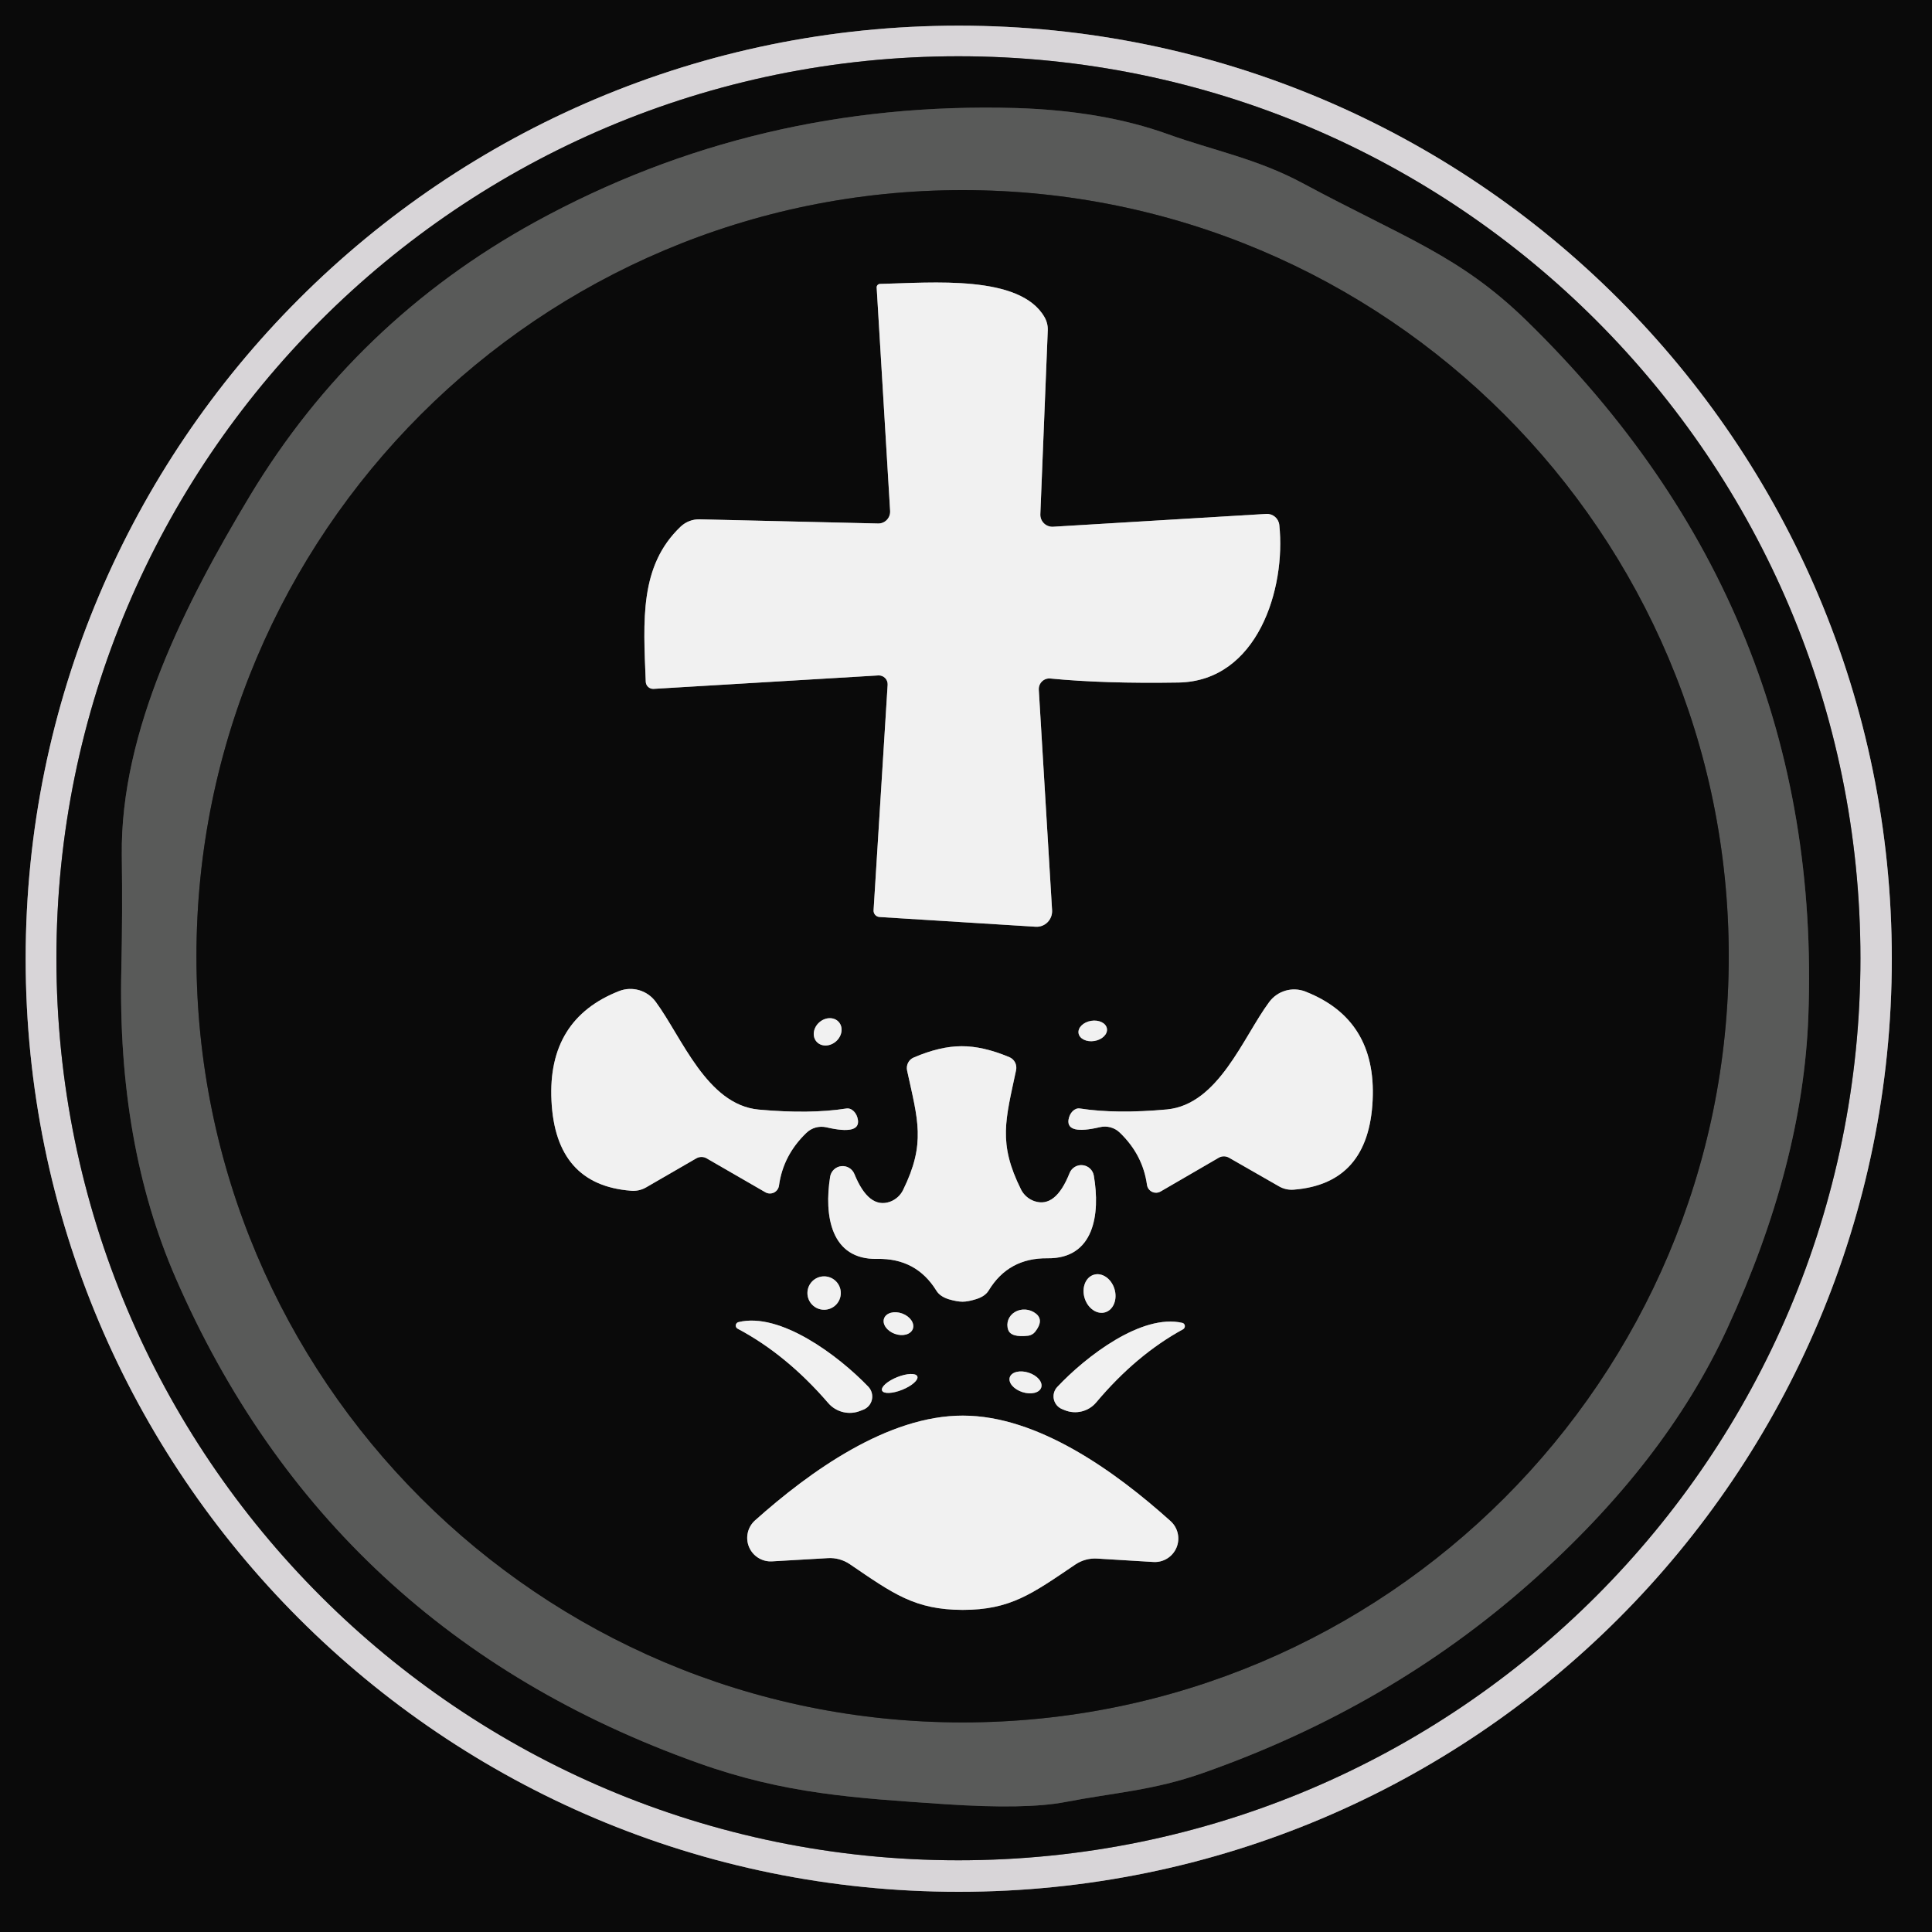
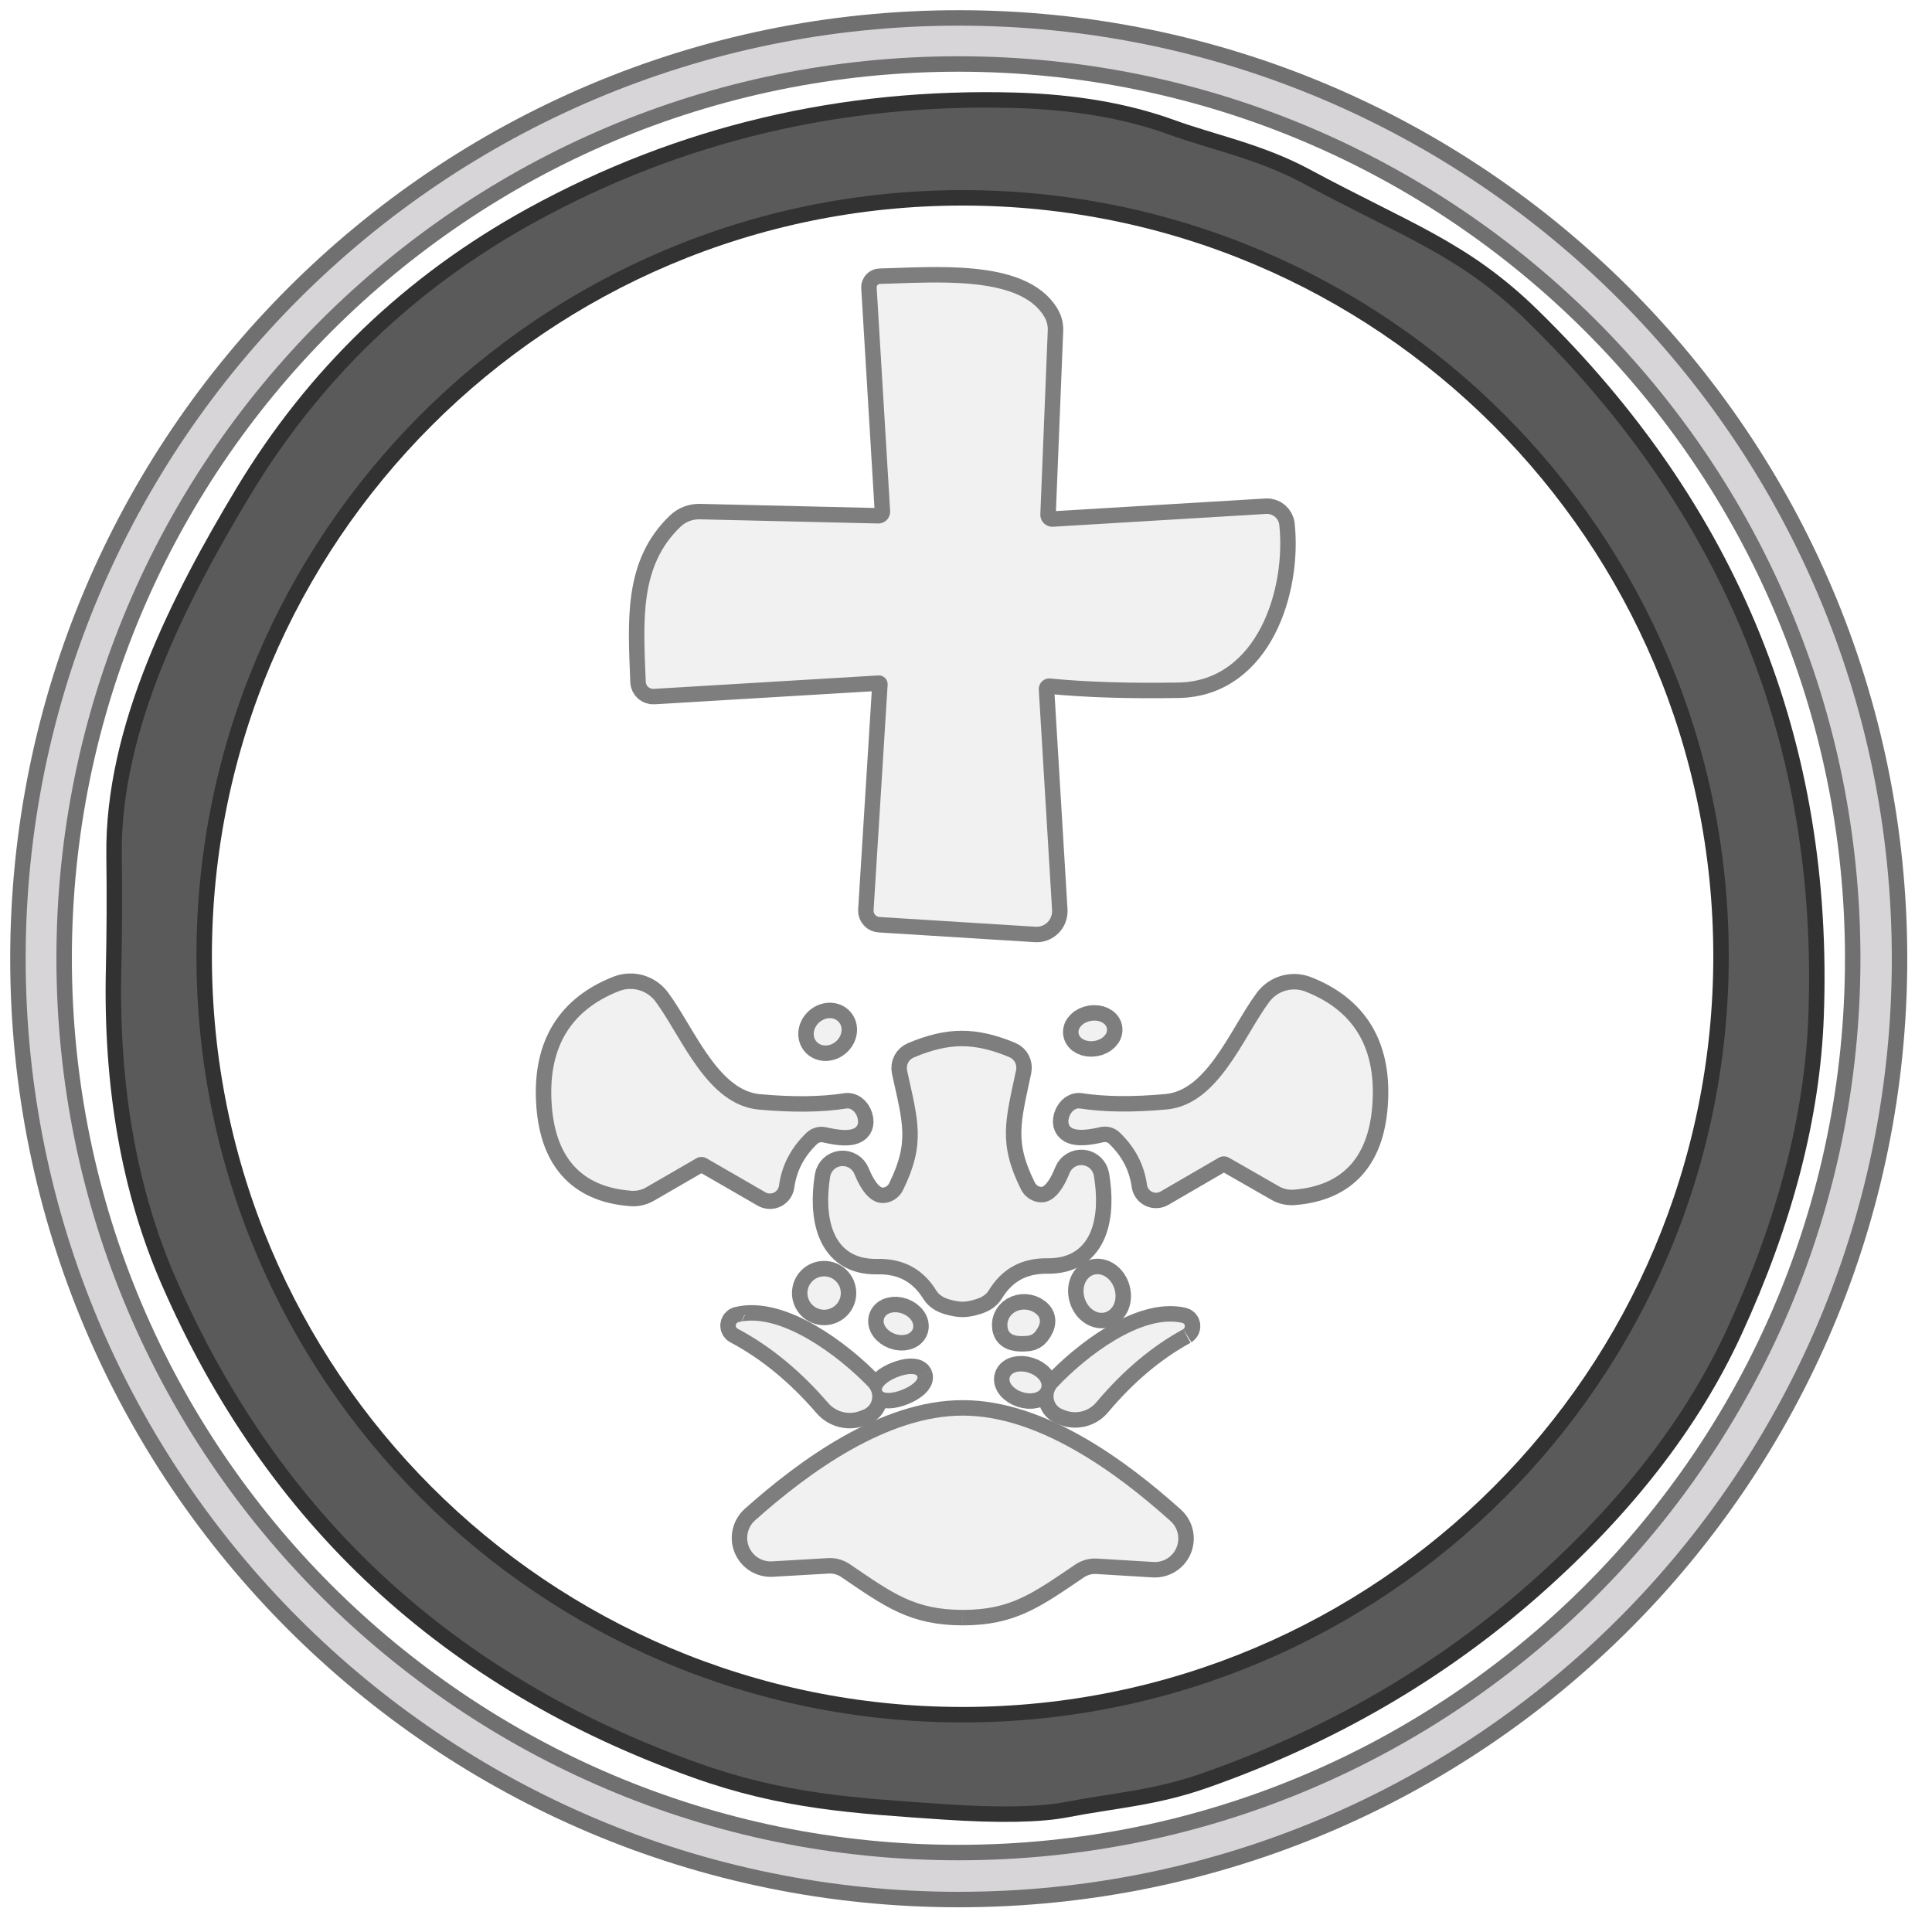
<svg xmlns="http://www.w3.org/2000/svg" version="1.1" viewBox="0.00 0.00 125.00 125.00">
  <g stroke-width="2.00" fill="none" stroke-linecap="butt">
    <path stroke="#717071" vector-effect="non-scaling-stroke" d="   M 122.40 62.03   A 60.37 60.37 0.0 0 0 62.03 1.66   A 60.37 60.37 0.0 0 0 1.66 62.03   A 60.37 60.37 0.0 0 0 62.03 122.40   A 60.37 60.37 0.0 0 0 122.40 62.03" />
    <path stroke="#717071" vector-effect="non-scaling-stroke" d="   M 120.37 62.00   A 58.36 58.36 0.0 0 0 62.01 3.64   A 58.36 58.36 0.0 0 0 3.65 62.00   A 58.36 58.36 0.0 0 0 62.01 120.36   A 58.36 58.36 0.0 0 0 120.37 62.00" />
    <path stroke="#323232" vector-effect="non-scaling-stroke" d="   M 68.93 116.59   C 72.08 115.98 74.61 115.85 77.84 114.71   Q 89.89 110.47 99.00 102.41   Q 107.73 94.69 111.75 85.96   Q 116.64 75.35 117.00 65.76   Q 117.98 39.49 98.76 20.74   C 94.43 16.52 90.88 15.40 84.26 11.84   C 81.31 10.26 78.41 9.71 75.59 8.69   Q 71.35 7.16 65.74 6.99   Q 48.94 6.51 34.63 14.36   Q 22.97 20.77 16.15 32.11   C 12.03 38.97 7.77 47.28 7.88 55.35   Q 7.93 59.16 7.85 62.70   Q 7.59 74.03 11.38 82.72   Q 21.34 105.57 45.18 114.07   C 50.78 116.07 55.28 116.33 61.13 116.73   Q 66.41 117.08 68.93 116.59" />
    <path stroke="#323232" vector-effect="non-scaling-stroke" d="   M 111.85 61.87   A 49.57 49.57 0.0 0 0 62.28 12.30   A 49.57 49.57 0.0 0 0 12.71 61.87   A 49.57 49.57 0.0 0 0 62.28 111.44   A 49.57 49.57 0.0 0 0 111.85 61.87" />
    <path stroke="#7e7e7e" vector-effect="non-scaling-stroke" d="   M 42.29 44.57   L 56.83 43.70   A 0.57 0.57 0.0 0 1 57.43 44.30   L 56.52 58.90   A 0.41 0.41 0.0 0 0 56.91 59.33   L 67.00 59.96   A 1.01 1.00 -89.5 0 0 68.07 58.90   L 67.21 44.63   A 0.69 0.68 -89.0 0 1 67.96 43.90   Q 71.45 44.24 76.25 44.16   C 81.36 44.07 83.21 38.09 82.77 33.96   A 0.80 0.80 0.0 0 0 81.93 33.25   L 68.13 34.08   A 0.78 0.78 0.0 0 1 67.31 33.27   L 67.79 21.38   A 1.59 1.58 31.4 0 0 67.58 20.52   C 66.00 17.76 60.31 18.29 56.94 18.37   A 0.22 0.22 0.0 0 0 56.72 18.60   L 57.59 33.05   A 0.77 0.76 89.0 0 1 56.81 33.87   L 45.27 33.60   A 1.73 1.72 -65.7 0 0 44.04 34.07   C 41.37 36.61 41.62 40.12 41.78 44.11   A 0.48 0.48 0.0 0 0 42.29 44.57" />
    <path stroke="#7e7e7e" vector-effect="non-scaling-stroke" d="   M 50.40 76.71   Q 50.67 74.74 52.17 73.30   A 1.42 1.39 29.2 0 1 53.48 72.94   Q 55.64 73.44 55.51 72.47   A 0.84 0.63 81.6 0 0 54.76 71.72   Q 52.41 72.09 49.09 71.79   C 45.73 71.48 44.12 67.11 42.42 64.81   A 2.03 2.02 61.2 0 0 40.06 64.12   Q 35.42 65.94 35.68 71.21   Q 35.94 76.66 40.82 77.04   A 1.65 1.65 0.0 0 0 41.81 76.82   L 45.06 74.94   A 0.68 0.66 -44.2 0 1 45.71 74.94   L 49.52 77.14   A 0.59 0.59 0.0 0 0 50.40 76.71" />
    <path stroke="#7e7e7e" vector-effect="non-scaling-stroke" d="   M 74.21 76.66   A 0.59 0.59 0.0 0 0 75.09 77.09   L 78.86 74.90   A 0.67 0.66 44.1 0 1 79.51 74.90   L 82.74 76.75   A 1.64 1.63 57.3 0 0 83.72 76.97   Q 88.56 76.58 88.81 71.18   Q 89.06 65.95 84.45 64.15   A 2.01 2.00 -61.3 0 0 82.11 64.84   C 80.42 67.12 78.84 71.46 75.50 71.78   Q 72.21 72.08 69.88 71.72   A 0.84 0.62 -81.7 0 0 69.13 72.46   Q 69.01 73.43 71.15 72.93   A 1.41 1.38 -29.3 0 1 72.45 73.28   Q 73.94 74.71 74.21 76.66" />
    <path stroke="#7e7e7e" vector-effect="non-scaling-stroke" d="   M 54.269 66.124   A 0.96 0.82 -41.5 0 0 53.007 66.146   A 0.96 0.82 -41.5 0 0 52.831 67.396   A 0.96 0.82 -41.5 0 0 54.093 67.374   A 0.96 0.82 -41.5 0 0 54.269 66.124" />
    <path stroke="#7e7e7e" vector-effect="non-scaling-stroke" d="   M 71.618 66.548   A 0.93 0.66 -9.4 0 0 70.592 66.049   A 0.93 0.66 -9.4 0 0 69.782 66.852   A 0.93 0.66 -9.4 0 0 70.808 67.351   A 0.93 0.66 -9.4 0 0 71.618 66.548" />
    <path stroke="#7e7e7e" vector-effect="non-scaling-stroke" d="   M 62.28 84.22   Q 62.63 84.22 63.17 84.05   Q 63.74 83.87 63.97 83.49   Q 65.25 81.38 67.77 81.41   C 70.79 81.45 71.20 78.56 70.77 76.06   A 0.82 0.82 0.0 0 0 69.20 75.90   Q 68.29 78.19 66.91 77.71   A 1.55 1.50 -2.7 0 1 66.06 76.96   C 64.56 73.95 65.06 72.46 65.74 69.24   A 0.75 0.73 -72.9 0 0 65.31 68.40   Q 63.60 67.68 62.21 67.69   Q 60.82 67.69 59.12 68.42   A 0.75 0.73 72.4 0 0 58.69 69.27   C 59.39 72.48 59.91 73.97 58.43 76.99   A 1.55 1.50 2.2 0 1 57.59 77.75   Q 56.21 78.24 55.28 75.96   A 0.82 0.82 0.0 0 0 53.71 76.13   C 53.31 78.63 53.74 81.52 56.76 81.45   Q 59.28 81.40 60.58 83.50   Q 60.81 83.88 61.38 84.06   Q 61.92 84.22 62.28 84.22" />
    <path stroke="#7e7e7e" vector-effect="non-scaling-stroke" d="   M 54.40 83.66   A 1.08 1.08 0.0 0 0 53.32 82.58   A 1.08 1.08 0.0 0 0 52.24 83.66   A 1.08 1.08 0.0 0 0 53.32 84.74   A 1.08 1.08 0.0 0 0 54.40 83.66" />
    <path stroke="#7e7e7e" vector-effect="non-scaling-stroke" d="   M 70.769 82.475   A 1.27 1.01 -107.0 0 0 70.174 83.985   A 1.27 1.01 -107.0 0 0 71.511 84.904   A 1.27 1.01 -107.0 0 0 72.106 83.395   A 1.27 1.01 -107.0 0 0 70.769 82.475" />
    <path stroke="#7e7e7e" vector-effect="non-scaling-stroke" d="   M 57.2 85.301   A 0.99 0.70 -160.0 0 0 57.891 86.298   A 0.99 0.70 -160.0 0 0 59.06 85.979   A 0.99 0.70 -160.0 0 0 58.369 84.982   A 0.99 0.70 -160.0 0 0 57.2 85.301" />
    <path stroke="#7e7e7e" vector-effect="non-scaling-stroke" d="   M 65.23 86.04   Q 65.41 86.55 66.53 86.42   A 0.70 0.69 15.0 0 0 66.97 86.17   Q 67.57 85.41 67.01 84.98   A 1.13 1.03 11.6 0 0 65.23 86.04" />
    <path stroke="#7e7e7e" vector-effect="non-scaling-stroke" d="   M 47.73 85.97   Q 50.88 87.64 53.58 90.77   A 1.84 1.84 0.0 0 0 55.69 91.27   L 55.87 91.20   A 0.92 0.91 56.9 0 0 56.18 89.72   C 54.24 87.70 50.48 84.88 47.78 85.54   A 0.23 0.23 0.0 0 0 47.73 85.97" />
    <path stroke="#7e7e7e" vector-effect="non-scaling-stroke" d="   M 76.55 86.00   A 0.23 0.22 -52.7 0 0 76.50 85.59   C 73.87 84.98 70.26 87.76 68.40 89.74   A 0.89 0.89 0.0 0 0 68.72 91.17   L 68.89 91.24   A 1.79 1.78 30.9 0 0 70.93 90.73   Q 73.51 87.66 76.55 86.00" />
    <path stroke="#7e7e7e" vector-effect="non-scaling-stroke" d="   M 59.351 89.051   A 1.23 0.44 -21.9 0 0 58.046 89.102   A 1.23 0.44 -21.9 0 0 57.069 89.969   A 1.23 0.44 -21.9 0 0 58.374 89.918   A 1.23 0.44 -21.9 0 0 59.351 89.051" />
    <path stroke="#7e7e7e" vector-effect="non-scaling-stroke" d="   M 65.332 89.109   A 1.07 0.66 -162.0 0 0 66.146 90.068   A 1.07 0.66 -162.0 0 0 67.368 89.771   A 1.07 0.66 -162.0 0 0 66.554 88.812   A 1.07 0.66 -162.0 0 0 65.332 89.109" />
    <path stroke="#7e7e7e" vector-effect="non-scaling-stroke" d="   M 62.28 104.16   C 65.37 104.16 66.76 103.13 69.58 101.22   A 2.30 2.26 -59.7 0 1 71.00 100.84   L 74.62 101.06   A 1.52 1.52 0.0 0 0 75.73 98.41   C 72.17 95.21 67.15 91.59 62.30 91.59   C 57.45 91.58 52.42 95.18 48.85 98.37   A 1.52 1.52 0.0 0 0 49.95 101.02   L 53.57 100.81   A 2.30 2.26 59.9 0 1 54.98 101.20   C 57.80 103.12 59.19 104.15 62.28 104.16" />
  </g>
-   <path fill="#0a0a0a" d="   M 125.00 0.00   L 125.00 125.00   L 0.00 125.00   L 0.00 0.00   L 125.00 0.00   Z   M 122.40 62.03   A 60.37 60.37 0.0 0 0 62.03 1.66   A 60.37 60.37 0.0 0 0 1.66 62.03   A 60.37 60.37 0.0 0 0 62.03 122.40   A 60.37 60.37 0.0 0 0 122.40 62.03   Z" />
+   <path fill="none" d="   M 125.00 0.00   L 125.00 125.00   L 0.00 125.00   L 0.00 0.00   L 125.00 0.00   Z   M 122.40 62.03   A 60.37 60.37 0.0 0 0 62.03 1.66   A 60.37 60.37 0.0 0 0 1.66 62.03   A 60.37 60.37 0.0 0 0 62.03 122.40   A 60.37 60.37 0.0 0 0 122.40 62.03   Z" />
  <path fill="#d8d5d8" d="   M 122.40 62.03   A 60.37 60.37 0.0 0 1 62.03 122.40   A 60.37 60.37 0.0 0 1 1.66 62.03   A 60.37 60.37 0.0 0 1 62.03 1.66   A 60.37 60.37 0.0 0 1 122.40 62.03   Z   M 120.37 62.00   A 58.36 58.36 0.0 0 0 62.01 3.64   A 58.36 58.36 0.0 0 0 3.65 62.00   A 58.36 58.36 0.0 0 0 62.01 120.36   A 58.36 58.36 0.0 0 0 120.37 62.00   Z" />
-   <path fill="#0a0a0a" d="   M 120.37 62.00   A 58.36 58.36 0.0 0 1 62.01 120.36   A 58.36 58.36 0.0 0 1 3.65 62.00   A 58.36 58.36 0.0 0 1 62.01 3.64   A 58.36 58.36 0.0 0 1 120.37 62.00   Z   M 68.93 116.59   C 72.08 115.98 74.61 115.85 77.84 114.71   Q 89.89 110.47 99.00 102.41   Q 107.73 94.69 111.75 85.96   Q 116.64 75.35 117.00 65.76   Q 117.98 39.49 98.76 20.74   C 94.43 16.52 90.88 15.40 84.26 11.84   C 81.31 10.26 78.41 9.71 75.59 8.69   Q 71.35 7.16 65.74 6.99   Q 48.94 6.51 34.63 14.36   Q 22.97 20.77 16.15 32.11   C 12.03 38.97 7.77 47.28 7.88 55.35   Q 7.93 59.16 7.85 62.70   Q 7.59 74.03 11.38 82.72   Q 21.34 105.57 45.18 114.07   C 50.78 116.07 55.28 116.33 61.13 116.73   Q 66.41 117.08 68.93 116.59   Z" />
+   <path fill="none" d="   M 120.37 62.00   A 58.36 58.36 0.0 0 1 62.01 120.36   A 58.36 58.36 0.0 0 1 3.65 62.00   A 58.36 58.36 0.0 0 1 62.01 3.64   A 58.36 58.36 0.0 0 1 120.37 62.00   Z   M 68.93 116.59   C 72.08 115.98 74.61 115.85 77.84 114.71   Q 89.89 110.47 99.00 102.41   Q 107.73 94.69 111.75 85.96   Q 116.64 75.35 117.00 65.76   Q 117.98 39.49 98.76 20.74   C 94.43 16.52 90.88 15.40 84.26 11.84   C 81.31 10.26 78.41 9.71 75.59 8.69   Q 71.35 7.16 65.74 6.99   Q 48.94 6.51 34.63 14.36   Q 22.97 20.77 16.15 32.11   C 12.03 38.97 7.77 47.28 7.88 55.35   Q 7.93 59.16 7.85 62.70   Q 7.59 74.03 11.38 82.72   Q 21.34 105.57 45.18 114.07   C 50.78 116.07 55.28 116.33 61.13 116.73   Q 66.41 117.08 68.93 116.59   Z" />
  <path fill="#595a59" d="   M 68.93 116.59   Q 66.41 117.08 61.13 116.73   C 55.28 116.33 50.78 116.07 45.18 114.07   Q 21.34 105.57 11.38 82.72   Q 7.59 74.03 7.85 62.70   Q 7.93 59.16 7.88 55.35   C 7.77 47.28 12.03 38.97 16.15 32.11   Q 22.97 20.77 34.63 14.36   Q 48.94 6.51 65.74 6.99   Q 71.35 7.16 75.59 8.69   C 78.41 9.71 81.31 10.26 84.26 11.84   C 90.88 15.40 94.43 16.52 98.76 20.74   Q 117.98 39.49 117.00 65.76   Q 116.64 75.35 111.75 85.96   Q 107.73 94.69 99.00 102.41   Q 89.89 110.47 77.84 114.71   C 74.61 115.85 72.08 115.98 68.93 116.59   Z   M 111.85 61.87   A 49.57 49.57 0.0 0 0 62.28 12.30   A 49.57 49.57 0.0 0 0 12.71 61.87   A 49.57 49.57 0.0 0 0 62.28 111.44   A 49.57 49.57 0.0 0 0 111.85 61.87   Z" />
-   <path fill="#0a0a0a" d="   M 111.85 61.87   A 49.57 49.57 0.0 0 1 62.28 111.44   A 49.57 49.57 0.0 0 1 12.71 61.87   A 49.57 49.57 0.0 0 1 62.28 12.30   A 49.57 49.57 0.0 0 1 111.85 61.87   Z   M 42.29 44.57   L 56.83 43.70   A 0.57 0.57 0.0 0 1 57.43 44.30   L 56.52 58.90   A 0.41 0.41 0.0 0 0 56.91 59.33   L 67.00 59.96   A 1.01 1.00 -89.5 0 0 68.07 58.90   L 67.21 44.63   A 0.69 0.68 -89.0 0 1 67.96 43.90   Q 71.45 44.24 76.25 44.16   C 81.36 44.07 83.21 38.09 82.77 33.96   A 0.80 0.80 0.0 0 0 81.93 33.25   L 68.13 34.08   A 0.78 0.78 0.0 0 1 67.31 33.27   L 67.79 21.38   A 1.59 1.58 31.4 0 0 67.58 20.52   C 66.00 17.76 60.31 18.29 56.94 18.37   A 0.22 0.22 0.0 0 0 56.72 18.60   L 57.59 33.05   A 0.77 0.76 89.0 0 1 56.81 33.87   L 45.27 33.60   A 1.73 1.72 -65.7 0 0 44.04 34.07   C 41.37 36.61 41.62 40.12 41.78 44.11   A 0.48 0.48 0.0 0 0 42.29 44.57   Z   M 50.40 76.71   Q 50.67 74.74 52.17 73.30   A 1.42 1.39 29.2 0 1 53.48 72.94   Q 55.64 73.44 55.51 72.47   A 0.84 0.63 81.6 0 0 54.76 71.72   Q 52.41 72.09 49.09 71.79   C 45.73 71.48 44.12 67.11 42.42 64.81   A 2.03 2.02 61.2 0 0 40.06 64.12   Q 35.42 65.94 35.68 71.21   Q 35.94 76.66 40.82 77.04   A 1.65 1.65 0.0 0 0 41.81 76.82   L 45.06 74.94   A 0.68 0.66 -44.2 0 1 45.71 74.94   L 49.52 77.14   A 0.59 0.59 0.0 0 0 50.40 76.71   Z   M 74.21 76.66   A 0.59 0.59 0.0 0 0 75.09 77.09   L 78.86 74.90   A 0.67 0.66 44.1 0 1 79.51 74.90   L 82.74 76.75   A 1.64 1.63 57.3 0 0 83.72 76.97   Q 88.56 76.58 88.81 71.18   Q 89.06 65.95 84.45 64.15   A 2.01 2.00 -61.3 0 0 82.11 64.84   C 80.42 67.12 78.84 71.46 75.50 71.78   Q 72.21 72.08 69.88 71.72   A 0.84 0.62 -81.7 0 0 69.13 72.46   Q 69.01 73.43 71.15 72.93   A 1.41 1.38 -29.3 0 1 72.45 73.28   Q 73.94 74.71 74.21 76.66   Z   M 54.269 66.124   A 0.96 0.82 -41.5 0 0 53.007 66.146   A 0.96 0.82 -41.5 0 0 52.831 67.396   A 0.96 0.82 -41.5 0 0 54.093 67.374   A 0.96 0.82 -41.5 0 0 54.269 66.124   Z   M 71.618 66.548   A 0.93 0.66 -9.4 0 0 70.592 66.049   A 0.93 0.66 -9.4 0 0 69.782 66.852   A 0.93 0.66 -9.4 0 0 70.808 67.351   A 0.93 0.66 -9.4 0 0 71.618 66.548   Z   M 62.28 84.22   Q 62.63 84.22 63.17 84.05   Q 63.74 83.87 63.97 83.49   Q 65.25 81.38 67.77 81.41   C 70.79 81.45 71.20 78.56 70.77 76.06   A 0.82 0.82 0.0 0 0 69.20 75.90   Q 68.29 78.19 66.91 77.71   A 1.55 1.50 -2.7 0 1 66.06 76.96   C 64.56 73.95 65.06 72.46 65.74 69.24   A 0.75 0.73 -72.9 0 0 65.31 68.40   Q 63.60 67.68 62.21 67.69   Q 60.82 67.69 59.12 68.42   A 0.75 0.73 72.4 0 0 58.69 69.27   C 59.39 72.48 59.91 73.97 58.43 76.99   A 1.55 1.50 2.2 0 1 57.59 77.75   Q 56.21 78.24 55.28 75.96   A 0.82 0.82 0.0 0 0 53.71 76.13   C 53.31 78.63 53.74 81.52 56.76 81.45   Q 59.28 81.40 60.58 83.50   Q 60.81 83.88 61.38 84.06   Q 61.92 84.22 62.28 84.22   Z   M 54.40 83.66   A 1.08 1.08 0.0 0 0 53.32 82.58   A 1.08 1.08 0.0 0 0 52.24 83.66   A 1.08 1.08 0.0 0 0 53.32 84.74   A 1.08 1.08 0.0 0 0 54.40 83.66   Z   M 70.769 82.475   A 1.27 1.01 -107.0 0 0 70.174 83.985   A 1.27 1.01 -107.0 0 0 71.511 84.904   A 1.27 1.01 -107.0 0 0 72.106 83.395   A 1.27 1.01 -107.0 0 0 70.769 82.475   Z   M 57.2 85.301   A 0.99 0.70 -160.0 0 0 57.891 86.298   A 0.99 0.70 -160.0 0 0 59.06 85.979   A 0.99 0.70 -160.0 0 0 58.369 84.982   A 0.99 0.70 -160.0 0 0 57.2 85.301   Z   M 65.23 86.04   Q 65.41 86.55 66.53 86.42   A 0.70 0.69 15.0 0 0 66.97 86.17   Q 67.57 85.41 67.01 84.98   A 1.13 1.03 11.6 0 0 65.23 86.04   Z   M 47.73 85.97   Q 50.88 87.64 53.58 90.77   A 1.84 1.84 0.0 0 0 55.69 91.27   L 55.87 91.20   A 0.92 0.91 56.9 0 0 56.18 89.72   C 54.24 87.70 50.48 84.88 47.78 85.54   A 0.23 0.23 0.0 0 0 47.73 85.97   Z   M 76.55 86.00   A 0.23 0.22 -52.7 0 0 76.50 85.59   C 73.87 84.98 70.26 87.76 68.40 89.74   A 0.89 0.89 0.0 0 0 68.72 91.17   L 68.89 91.24   A 1.79 1.78 30.9 0 0 70.93 90.73   Q 73.51 87.66 76.55 86.00   Z   M 59.351 89.051   A 1.23 0.44 -21.9 0 0 58.046 89.102   A 1.23 0.44 -21.9 0 0 57.069 89.969   A 1.23 0.44 -21.9 0 0 58.374 89.918   A 1.23 0.44 -21.9 0 0 59.351 89.051   Z   M 65.332 89.109   A 1.07 0.66 -162.0 0 0 66.146 90.068   A 1.07 0.66 -162.0 0 0 67.368 89.771   A 1.07 0.66 -162.0 0 0 66.554 88.812   A 1.07 0.66 -162.0 0 0 65.332 89.109   Z   M 62.28 104.16   C 65.37 104.16 66.76 103.13 69.58 101.22   A 2.30 2.26 -59.7 0 1 71.00 100.84   L 74.62 101.06   A 1.52 1.52 0.0 0 0 75.73 98.41   C 72.17 95.21 67.15 91.59 62.30 91.59   C 57.45 91.58 52.42 95.18 48.85 98.37   A 1.52 1.52 0.0 0 0 49.95 101.02   L 53.57 100.81   A 2.30 2.26 59.9 0 1 54.98 101.20   C 57.80 103.12 59.19 104.15 62.28 104.16   Z" />
+   <path fill="none" d="   M 111.85 61.87   A 49.57 49.57 0.0 0 1 62.28 111.44   A 49.57 49.57 0.0 0 1 12.71 61.87   A 49.57 49.57 0.0 0 1 62.28 12.30   A 49.57 49.57 0.0 0 1 111.85 61.87   Z   M 42.29 44.57   L 56.83 43.70   A 0.57 0.57 0.0 0 1 57.43 44.30   L 56.52 58.90   A 0.41 0.41 0.0 0 0 56.91 59.33   L 67.00 59.96   A 1.01 1.00 -89.5 0 0 68.07 58.90   L 67.21 44.63   A 0.69 0.68 -89.0 0 1 67.96 43.90   Q 71.45 44.24 76.25 44.16   C 81.36 44.07 83.21 38.09 82.77 33.96   A 0.80 0.80 0.0 0 0 81.93 33.25   L 68.13 34.08   A 0.78 0.78 0.0 0 1 67.31 33.27   L 67.79 21.38   A 1.59 1.58 31.4 0 0 67.58 20.52   C 66.00 17.76 60.31 18.29 56.94 18.37   A 0.22 0.22 0.0 0 0 56.72 18.60   L 57.59 33.05   A 0.77 0.76 89.0 0 1 56.81 33.87   L 45.27 33.60   A 1.73 1.72 -65.7 0 0 44.04 34.07   C 41.37 36.61 41.62 40.12 41.78 44.11   A 0.48 0.48 0.0 0 0 42.29 44.57   Z   M 50.40 76.71   Q 50.67 74.74 52.17 73.30   A 1.42 1.39 29.2 0 1 53.48 72.94   Q 55.64 73.44 55.51 72.47   A 0.84 0.63 81.6 0 0 54.76 71.72   Q 52.41 72.09 49.09 71.79   C 45.73 71.48 44.12 67.11 42.42 64.81   A 2.03 2.02 61.2 0 0 40.06 64.12   Q 35.42 65.94 35.68 71.21   Q 35.94 76.66 40.82 77.04   A 1.65 1.65 0.0 0 0 41.81 76.82   L 45.06 74.94   A 0.68 0.66 -44.2 0 1 45.71 74.94   L 49.52 77.14   A 0.59 0.59 0.0 0 0 50.40 76.71   Z   M 74.21 76.66   A 0.59 0.59 0.0 0 0 75.09 77.09   L 78.86 74.90   A 0.67 0.66 44.1 0 1 79.51 74.90   L 82.74 76.75   A 1.64 1.63 57.3 0 0 83.72 76.97   Q 88.56 76.58 88.81 71.18   Q 89.06 65.95 84.45 64.15   A 2.01 2.00 -61.3 0 0 82.11 64.84   C 80.42 67.12 78.84 71.46 75.50 71.78   Q 72.21 72.08 69.88 71.72   A 0.84 0.62 -81.7 0 0 69.13 72.46   Q 69.01 73.43 71.15 72.93   A 1.41 1.38 -29.3 0 1 72.45 73.28   Q 73.94 74.71 74.21 76.66   Z   M 54.269 66.124   A 0.96 0.82 -41.5 0 0 53.007 66.146   A 0.96 0.82 -41.5 0 0 52.831 67.396   A 0.96 0.82 -41.5 0 0 54.093 67.374   A 0.96 0.82 -41.5 0 0 54.269 66.124   Z   M 71.618 66.548   A 0.93 0.66 -9.4 0 0 70.592 66.049   A 0.93 0.66 -9.4 0 0 69.782 66.852   A 0.93 0.66 -9.4 0 0 70.808 67.351   A 0.93 0.66 -9.4 0 0 71.618 66.548   Z   M 62.28 84.22   Q 62.63 84.22 63.17 84.05   Q 63.74 83.87 63.97 83.49   Q 65.25 81.38 67.77 81.41   C 70.79 81.45 71.20 78.56 70.77 76.06   A 0.82 0.82 0.0 0 0 69.20 75.90   Q 68.29 78.19 66.91 77.71   A 1.55 1.50 -2.7 0 1 66.06 76.96   C 64.56 73.95 65.06 72.46 65.74 69.24   A 0.75 0.73 -72.9 0 0 65.31 68.40   Q 63.60 67.68 62.21 67.69   Q 60.82 67.69 59.12 68.42   A 0.75 0.73 72.4 0 0 58.69 69.27   C 59.39 72.48 59.91 73.97 58.43 76.99   A 1.55 1.50 2.2 0 1 57.59 77.75   Q 56.21 78.24 55.28 75.96   A 0.82 0.82 0.0 0 0 53.71 76.13   C 53.31 78.63 53.74 81.52 56.76 81.45   Q 59.28 81.40 60.58 83.50   Q 60.81 83.88 61.38 84.06   Q 61.92 84.22 62.28 84.22   Z   M 54.40 83.66   A 1.08 1.08 0.0 0 0 53.32 82.58   A 1.08 1.08 0.0 0 0 52.24 83.66   A 1.08 1.08 0.0 0 0 53.32 84.74   A 1.08 1.08 0.0 0 0 54.40 83.66   Z   M 70.769 82.475   A 1.27 1.01 -107.0 0 0 70.174 83.985   A 1.27 1.01 -107.0 0 0 71.511 84.904   A 1.27 1.01 -107.0 0 0 72.106 83.395   A 1.27 1.01 -107.0 0 0 70.769 82.475   Z   M 57.2 85.301   A 0.99 0.70 -160.0 0 0 57.891 86.298   A 0.99 0.70 -160.0 0 0 59.06 85.979   A 0.99 0.70 -160.0 0 0 58.369 84.982   A 0.99 0.70 -160.0 0 0 57.2 85.301   Z   M 65.23 86.04   Q 65.41 86.55 66.53 86.42   A 0.70 0.69 15.0 0 0 66.97 86.17   Q 67.57 85.41 67.01 84.98   A 1.13 1.03 11.6 0 0 65.23 86.04   Z   M 47.73 85.97   Q 50.88 87.64 53.58 90.77   A 1.84 1.84 0.0 0 0 55.69 91.27   L 55.87 91.20   A 0.92 0.91 56.9 0 0 56.18 89.72   C 54.24 87.70 50.48 84.88 47.78 85.54   A 0.23 0.23 0.0 0 0 47.73 85.97   Z   M 76.55 86.00   A 0.23 0.22 -52.7 0 0 76.50 85.59   C 73.87 84.98 70.26 87.76 68.40 89.74   A 0.89 0.89 0.0 0 0 68.72 91.17   L 68.89 91.24   A 1.79 1.78 30.9 0 0 70.93 90.73   Q 73.51 87.66 76.55 86.00   Z   M 59.351 89.051   A 1.23 0.44 -21.9 0 0 58.046 89.102   A 1.23 0.44 -21.9 0 0 57.069 89.969   A 1.23 0.44 -21.9 0 0 58.374 89.918   A 1.23 0.44 -21.9 0 0 59.351 89.051   Z   M 65.332 89.109   A 1.07 0.66 -162.0 0 0 66.146 90.068   A 1.07 0.66 -162.0 0 0 67.368 89.771   A 1.07 0.66 -162.0 0 0 66.554 88.812   A 1.07 0.66 -162.0 0 0 65.332 89.109   Z   M 62.28 104.16   C 65.37 104.16 66.76 103.13 69.58 101.22   A 2.30 2.26 -59.7 0 1 71.00 100.84   L 74.62 101.06   A 1.52 1.52 0.0 0 0 75.73 98.41   C 72.17 95.21 67.15 91.59 62.30 91.59   C 57.45 91.58 52.42 95.18 48.85 98.37   A 1.52 1.52 0.0 0 0 49.95 101.02   L 53.57 100.81   A 2.30 2.26 59.9 0 1 54.98 101.20   C 57.80 103.12 59.19 104.15 62.28 104.16   Z" />
  <path fill="#f1f1f1" d="   M 41.78 44.11   C 41.62 40.12 41.37 36.61 44.04 34.07   A 1.73 1.72 -65.7 0 1 45.27 33.60   L 56.81 33.87   A 0.77 0.76 89.0 0 0 57.59 33.05   L 56.72 18.60   A 0.22 0.22 0.0 0 1 56.94 18.37   C 60.31 18.29 66.00 17.76 67.58 20.52   A 1.59 1.58 31.4 0 1 67.79 21.38   L 67.31 33.27   A 0.78 0.78 0.0 0 0 68.13 34.08   L 81.93 33.25   A 0.80 0.80 0.0 0 1 82.77 33.96   C 83.21 38.09 81.36 44.07 76.25 44.16   Q 71.45 44.24 67.96 43.90   A 0.69 0.68 -89.0 0 0 67.21 44.63   L 68.07 58.90   A 1.01 1.00 -89.5 0 1 67.00 59.96   L 56.91 59.33   A 0.41 0.41 0.0 0 1 56.52 58.90   L 57.43 44.30   A 0.57 0.57 0.0 0 0 56.83 43.70   L 42.29 44.57   A 0.48 0.48 0.0 0 1 41.78 44.11   Z" />
  <path fill="#f1f1f1" d="   M 50.40 76.71   A 0.59 0.59 0.0 0 1 49.52 77.14   L 45.71 74.94   A 0.68 0.66 -44.2 0 0 45.06 74.94   L 41.81 76.82   A 1.65 1.65 0.0 0 1 40.82 77.04   Q 35.94 76.66 35.68 71.21   Q 35.42 65.94 40.06 64.12   A 2.03 2.02 61.2 0 1 42.42 64.81   C 44.12 67.11 45.73 71.48 49.09 71.79   Q 52.41 72.09 54.76 71.72   A 0.84 0.63 81.6 0 1 55.51 72.47   Q 55.64 73.44 53.48 72.94   A 1.42 1.39 29.2 0 0 52.17 73.30   Q 50.67 74.74 50.40 76.71   Z" />
  <path fill="#f1f1f1" d="   M 74.21 76.66   Q 73.94 74.71 72.45 73.28   A 1.41 1.38 -29.3 0 0 71.15 72.93   Q 69.01 73.43 69.13 72.46   A 0.84 0.62 -81.7 0 1 69.88 71.72   Q 72.21 72.08 75.50 71.78   C 78.84 71.46 80.42 67.12 82.11 64.84   A 2.01 2.00 -61.3 0 1 84.45 64.15   Q 89.06 65.95 88.81 71.18   Q 88.56 76.58 83.72 76.97   A 1.64 1.63 57.3 0 1 82.74 76.75   L 79.51 74.90   A 0.67 0.66 44.1 0 0 78.86 74.90   L 75.09 77.09   A 0.59 0.59 0.0 0 1 74.21 76.66   Z" />
  <ellipse fill="#f1f1f1" cx="0.00" cy="0.00" transform="translate(53.55,66.76) rotate(-41.5)" rx="0.96" ry="0.82" />
  <ellipse fill="#f1f1f1" cx="0.00" cy="0.00" transform="translate(70.70,66.70) rotate(-9.4)" rx="0.93" ry="0.66" />
  <path fill="#f1f1f1" d="   M 62.21 67.69   Q 63.60 67.68 65.31 68.40   A 0.75 0.73 -72.9 0 1 65.74 69.24   C 65.06 72.46 64.56 73.95 66.06 76.96   A 1.55 1.50 -2.7 0 0 66.91 77.71   Q 68.29 78.19 69.20 75.90   A 0.82 0.82 0.0 0 1 70.77 76.06   C 71.20 78.56 70.79 81.45 67.77 81.41   Q 65.25 81.38 63.97 83.49   Q 63.74 83.87 63.17 84.05   Q 62.63 84.22 62.28 84.22   Q 61.92 84.22 61.38 84.06   Q 60.81 83.88 60.58 83.50   Q 59.28 81.40 56.76 81.45   C 53.74 81.52 53.31 78.63 53.71 76.13   A 0.82 0.82 0.0 0 1 55.28 75.96   Q 56.21 78.24 57.59 77.75   A 1.55 1.50 2.2 0 0 58.43 76.99   C 59.91 73.97 59.39 72.48 58.69 69.27   A 0.75 0.73 72.4 0 1 59.12 68.42   Q 60.82 67.69 62.21 67.69   Z" />
  <circle fill="#f1f1f1" cx="53.32" cy="83.66" r="1.08" />
  <ellipse fill="#f1f1f1" cx="0.00" cy="0.00" transform="translate(71.14,83.69) rotate(-107.0)" rx="1.27" ry="1.01" />
  <ellipse fill="#f1f1f1" cx="0.00" cy="0.00" transform="translate(58.13,85.64) rotate(-160.0)" rx="0.99" ry="0.70" />
  <path fill="#f1f1f1" d="   M 65.23 86.04   A 1.13 1.03 11.6 0 1 67.01 84.98   Q 67.57 85.41 66.97 86.17   A 0.70 0.69 15.0 0 1 66.53 86.42   Q 65.41 86.55 65.23 86.04   Z" />
  <path fill="#f1f1f1" d="   M 47.78 85.54   C 50.48 84.88 54.24 87.70 56.18 89.72   A 0.92 0.91 56.9 0 1 55.87 91.20   L 55.69 91.27   A 1.84 1.84 0.0 0 1 53.58 90.77   Q 50.88 87.64 47.73 85.97   A 0.23 0.23 0.0 0 1 47.78 85.54   Z" />
  <path fill="#f1f1f1" d="   M 76.55 86.00   Q 73.51 87.66 70.93 90.73   A 1.79 1.78 30.9 0 1 68.89 91.24   L 68.72 91.17   A 0.89 0.89 0.0 0 1 68.40 89.74   C 70.26 87.76 73.87 84.98 76.50 85.59   A 0.23 0.22 -52.7 0 1 76.55 86.00   Z" />
  <ellipse fill="#f1f1f1" cx="0.00" cy="0.00" transform="translate(58.21,89.51) rotate(-21.9)" rx="1.23" ry="0.44" />
  <ellipse fill="#f1f1f1" cx="0.00" cy="0.00" transform="translate(66.35,89.44) rotate(-162.0)" rx="1.07" ry="0.66" />
  <path fill="#f1f1f1" d="   M 62.30 91.59   C 67.15 91.59 72.17 95.21 75.73 98.41   A 1.52 1.52 0.0 0 1 74.62 101.06   L 71.00 100.84   A 2.30 2.26 -59.7 0 0 69.58 101.22   C 66.76 103.13 65.37 104.16 62.28 104.16   C 59.19 104.15 57.80 103.12 54.98 101.20   A 2.30 2.26 59.9 0 0 53.57 100.81   L 49.95 101.02   A 1.52 1.52 0.0 0 1 48.85 98.37   C 52.42 95.18 57.45 91.58 62.30 91.59   Z" />
</svg>
